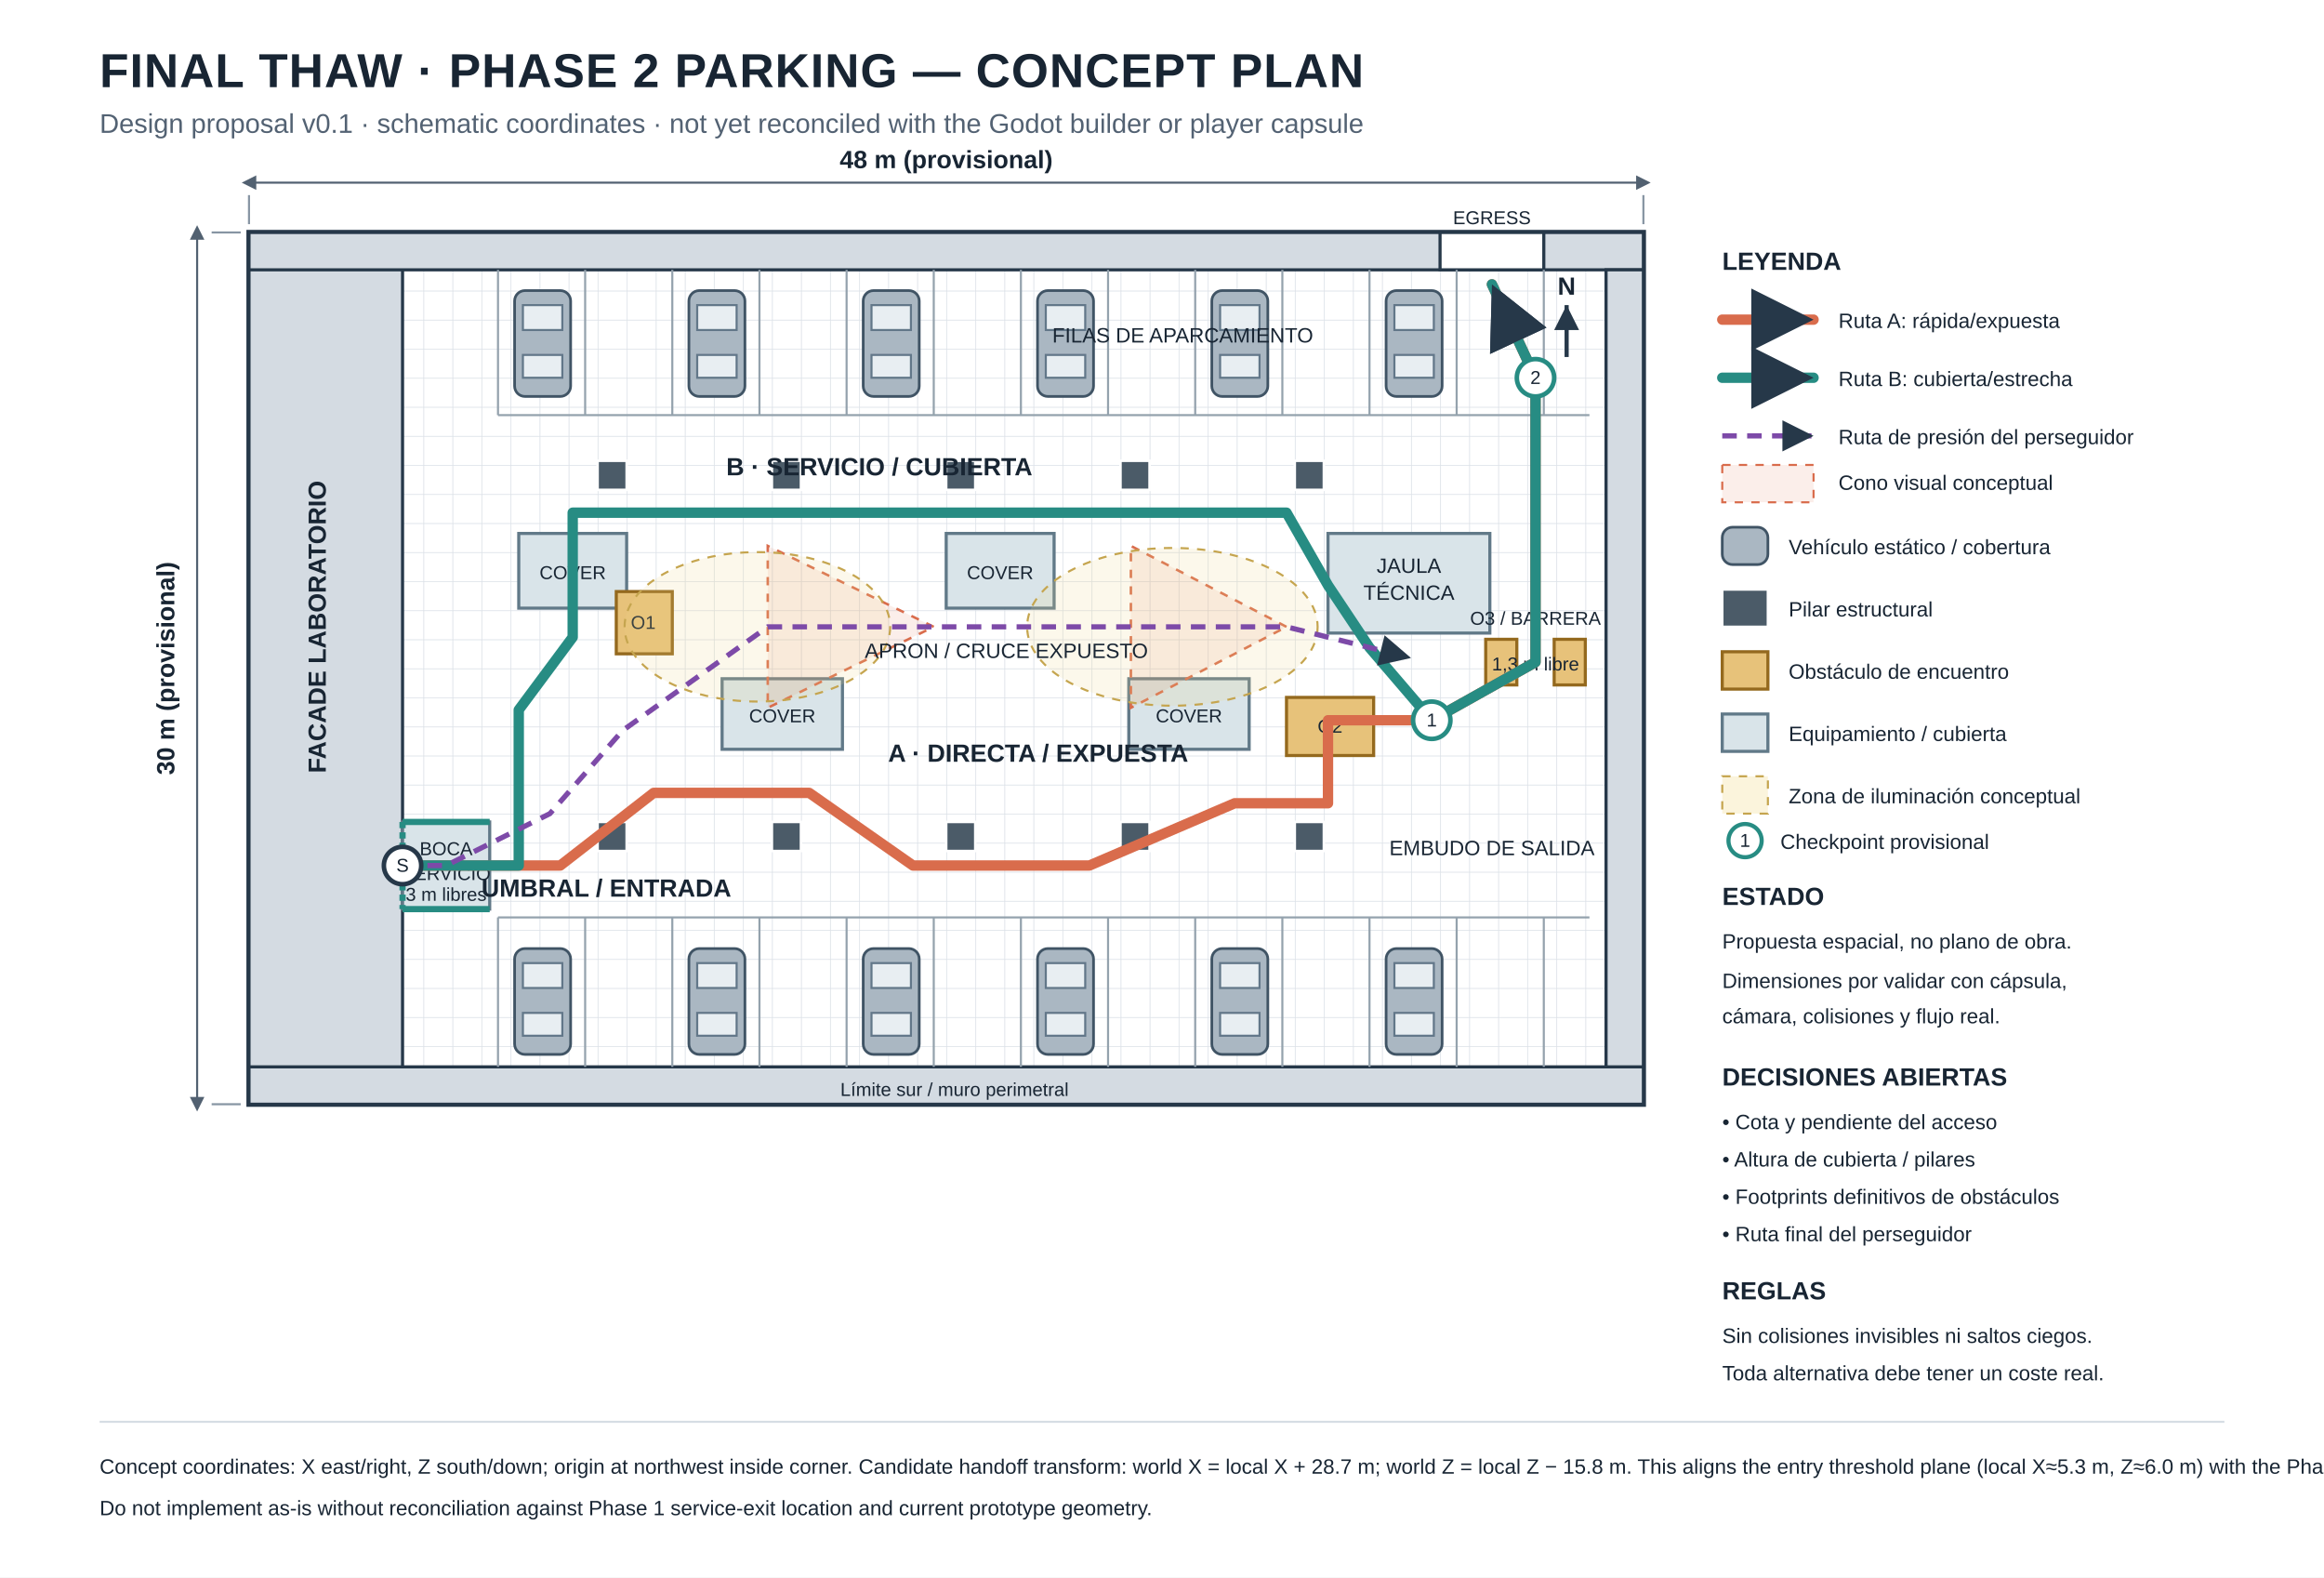
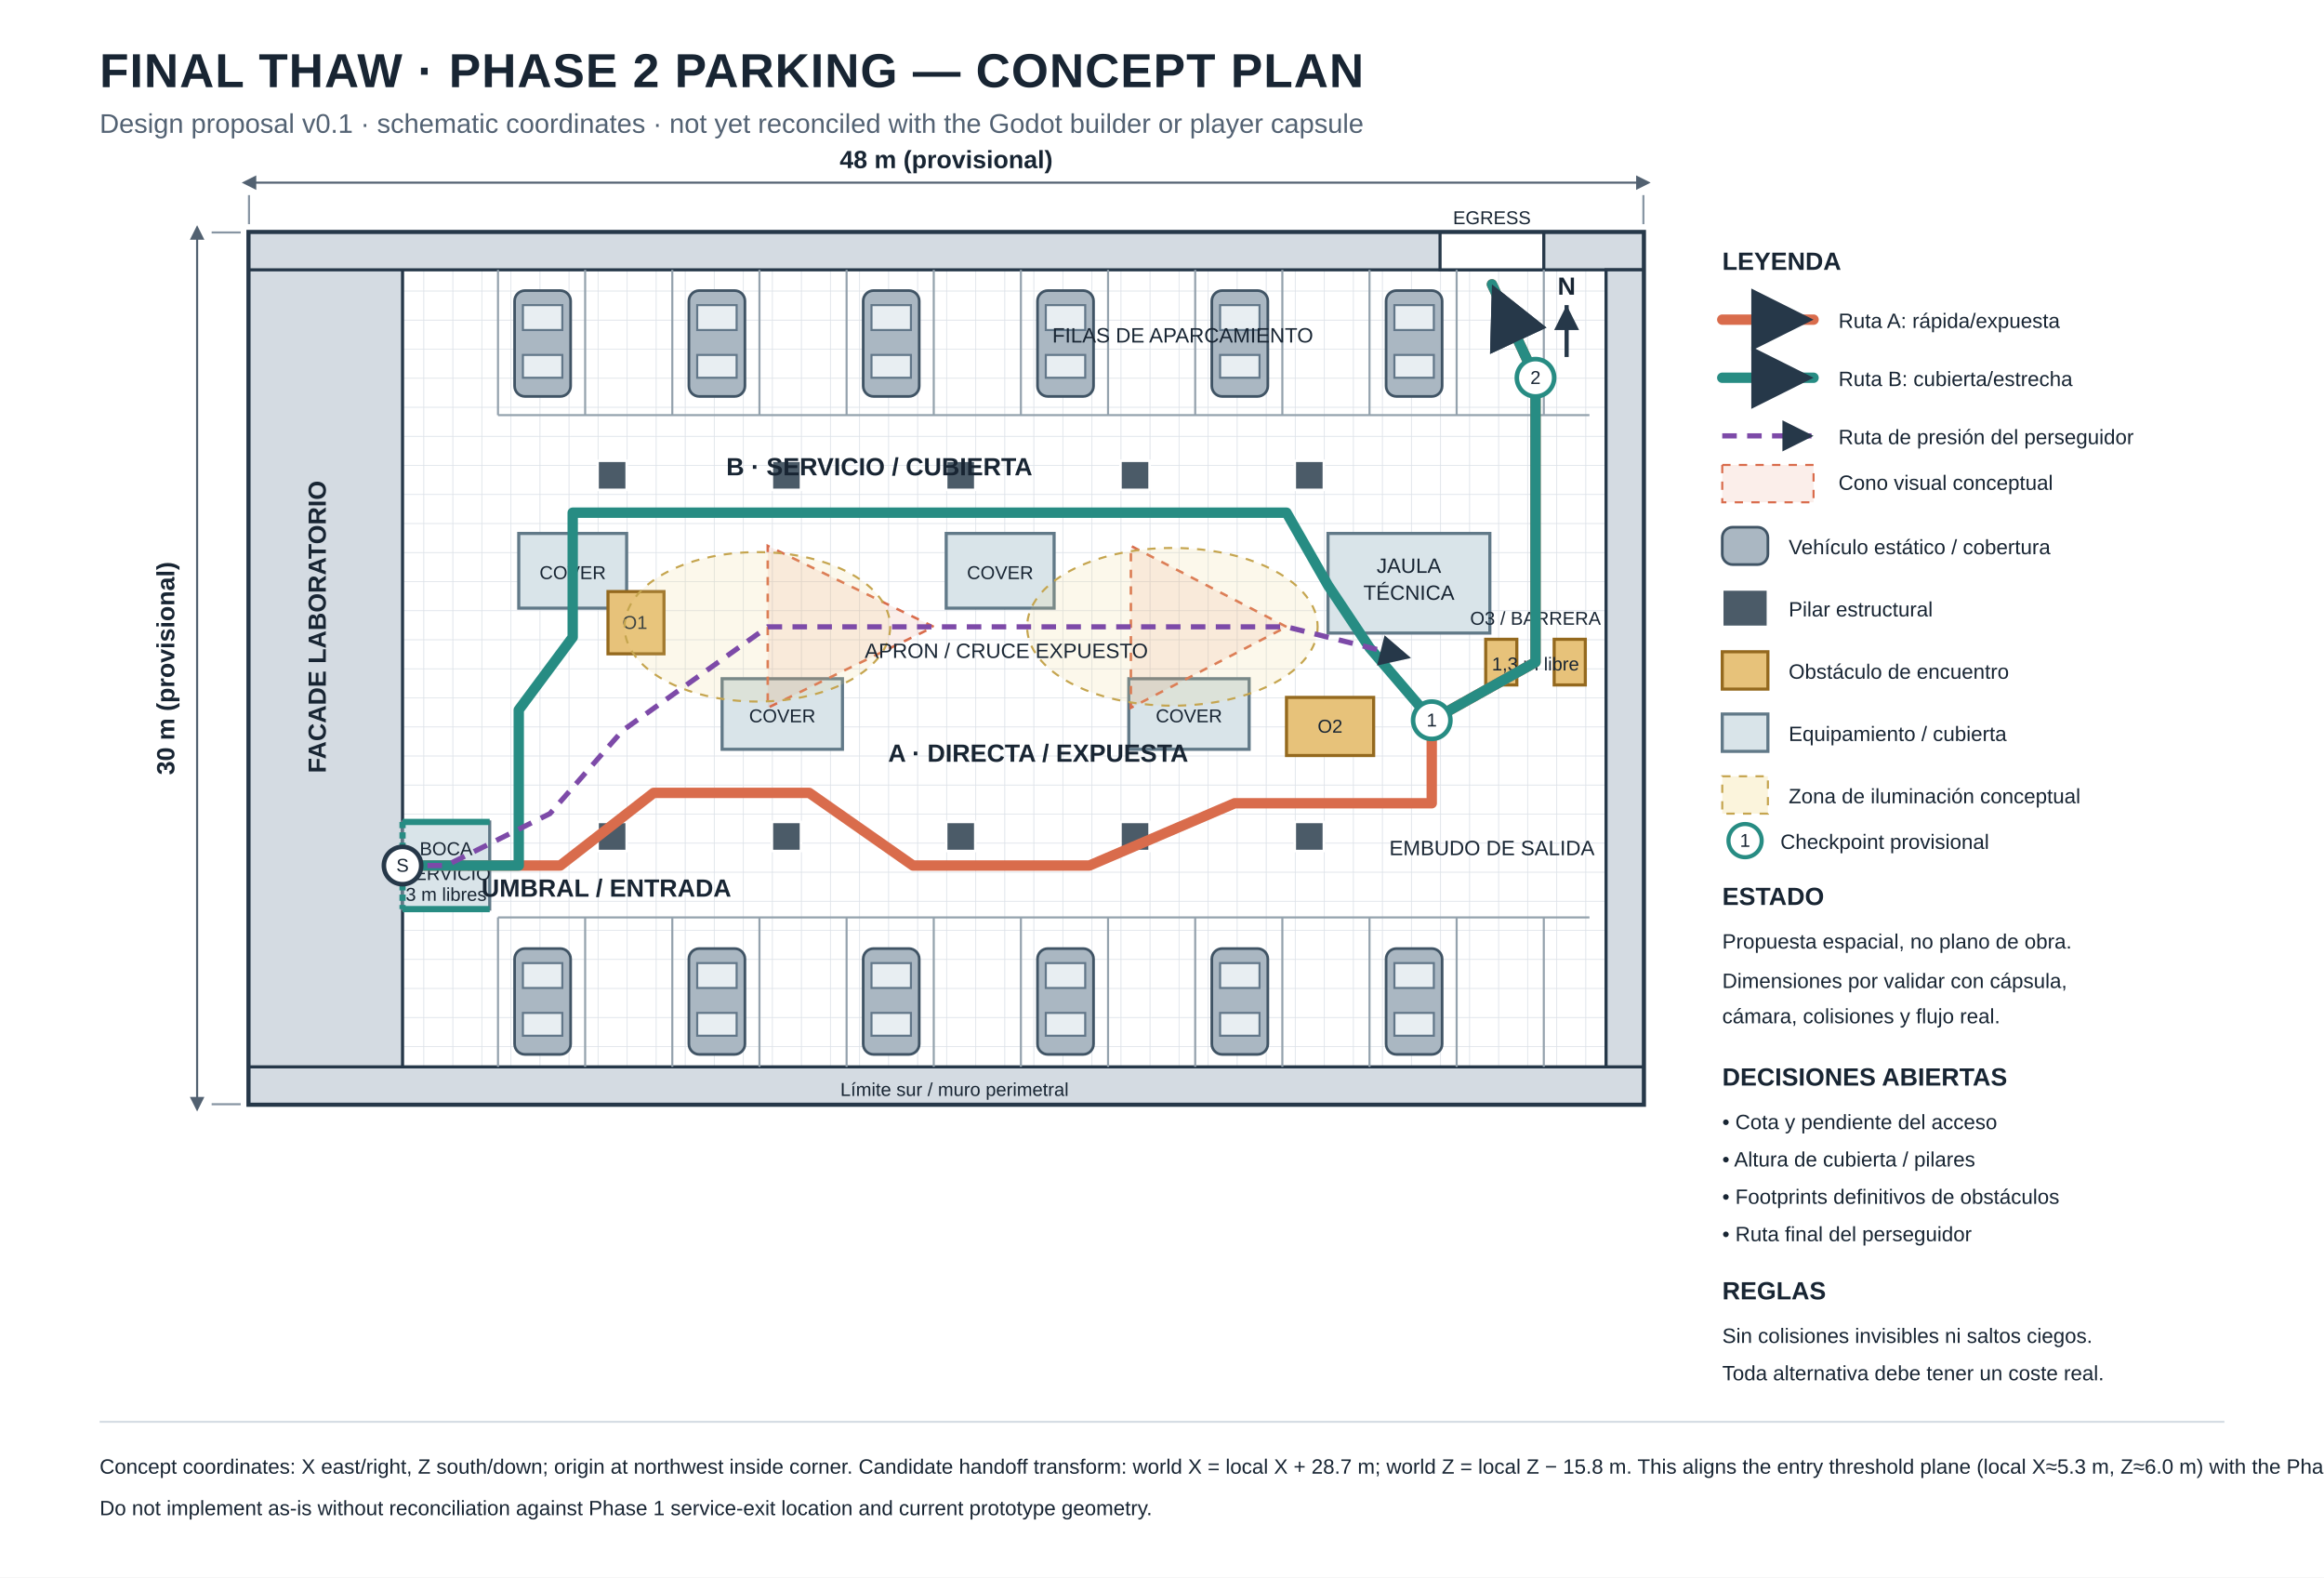
<svg xmlns="http://www.w3.org/2000/svg" width="1120" height="760" viewBox="0 0 1120 760">
  <defs>
    <pattern id="grid" width="14" height="14" patternUnits="userSpaceOnUse">
      <path d="M14 0H0V14" fill="none" stroke="#dce2e8" stroke-width="0.7" />
    </pattern>
    <marker id="arrow" markerWidth="8" markerHeight="8" refX="6" refY="3" orient="auto">
      <path d="M0,0 L6,3 L0,6 Z" fill="#263849" />
    </marker>
    <marker id="dim" markerWidth="7" markerHeight="7" refX="3.5" refY="3.5" orient="auto-start-reverse">
      <path d="M0,0 L7,3.5 L0,7 Z" fill="#526171" />
    </marker>
    <style>
      text{font-family:Arial,Helvetica,sans-serif;fill:#182533}
      .title{font-size:23px;font-weight:700;letter-spacing:.5px}
      .subtitle{font-size:13px;fill:#536273}
      .label{font-size:12px;font-weight:600}
      .small{font-size:10px}
      .tiny{font-size:9px}
      .boundary{fill:#f5f6f7;stroke:#263849;stroke-width:3}
      .wall{fill:#d4dbe2;stroke:#263849;stroke-width:1.5}
      .service{fill:#d9e4e9;stroke:#617988;stroke-width:1.5}
      .car{fill:#aab7c2;stroke:#405465;stroke-width:1.3;rx:5}
      .carGlass{fill:#e8eef2;stroke:#627789;stroke-width:1}
      .column{fill:#4b5b68;stroke:#fff;stroke-width:1.2}
      .obstacle{fill:#e7c27a;stroke:#94691e;stroke-width:1.5}
      .routeA{fill:none;stroke:#d96c4c;stroke-width:5;stroke-linecap:round;stroke-linejoin:round;marker-end:url(#arrow)}
      .routeB{fill:none;stroke:#278c83;stroke-width:5;stroke-linecap:round;stroke-linejoin:round;marker-end:url(#arrow)}
      .threat{fill:none;stroke:#7d4aa8;stroke-width:2.5;stroke-dasharray:7 5;marker-end:url(#arrow)}
      .dimline{stroke:#526171;stroke-width:1;marker-start:url(#dim);marker-end:url(#dim)}
      .thin{stroke:#8795a3;stroke-width:1;fill:none}
    </style>
  </defs>
  <rect width="1120" height="760" fill="#ffffff" />
  <text x="48" y="42" class="title">FINAL THAW · PHASE 2 PARKING — CONCEPT PLAN</text>
  <text x="48" y="64" class="subtitle">Design proposal v0.1 · schematic coordinates · not yet reconciled with the Godot builder or player capsule</text>
  <g transform="translate(120 112)">
    <rect x="0" y="0" width="672" height="420" fill="url(#grid)" stroke="#263849" stroke-width="2.5" />
    <line x1="0" y1="-24" x2="672" y2="-24" class="dimline" />
    <line x1="0" y1="-18" x2="0" y2="-4" class="thin" />
    <line x1="672" y1="-18" x2="672" y2="-4" class="thin" />
    <text x="336" y="-31" class="label" text-anchor="middle">48 m (provisional)</text>
    <line x1="-25" y1="0" x2="-25" y2="420" class="dimline" />
    <line x1="-18" y1="0" x2="-4" y2="0" class="thin" />
    <line x1="-18" y1="420" x2="-4" y2="420" class="thin" />
    <text x="-36" y="210" class="label" text-anchor="middle" transform="rotate(-90 -36 210)">30 m (provisional)</text>
    <rect x="0" y="0" width="74" height="420" class="wall" />
    <text x="37" y="190" class="label" text-anchor="middle" transform="rotate(-90 37 190)">FACADE LABORATORIO</text>
    <rect x="74" y="284" width="42" height="42" class="service" />
    <text x="95" y="300" class="tiny" text-anchor="middle">BOCA</text>
    <text x="95" y="312" class="tiny" text-anchor="middle">SERVICIO</text>
    <path d="M74 284 H116 M74 326 H116" stroke="#278c83" stroke-width="3" />
    <path d="M74 284 V326" stroke="#278c83" stroke-width="3" stroke-dasharray="3 2" />
    <text x="95" y="322" class="tiny" text-anchor="middle">3 m libres</text>
    <rect x="0" y="0" width="672" height="18" class="wall" />
    <rect x="574" y="0" width="50" height="18" fill="#ffffff" stroke="#263849" stroke-width="1.5" />
    <text x="599" y="-4" class="tiny" text-anchor="middle">EGRESS</text>
    <rect x="654" y="18" width="18" height="402" class="wall" />
    <rect x="0" y="402" width="672" height="18" class="wall" />
    <g stroke="#94a2ad" stroke-width="1" fill="none">
      <path d="M120 18V88 M162 18V88 M204 18V88 M246 18V88 M288 18V88 M330 18V88 M372 18V88 M414 18V88 M456 18V88 M498 18V88 M540 18V88 M582 18V88 M624 18V88" />
      <path d="M120 88H646" />
      <path d="M120 330V402 M162 330V402 M204 330V402 M246 330V402 M288 330V402 M330 330V402 M372 330V402 M414 330V402 M456 330V402 M498 330V402 M540 330V402 M582 330V402 M624 330V402" />
      <path d="M120 330H646" />
    </g>
    <g>
      <g transform="translate(128 28)">
        <rect class="car" width="27" height="51" />
        <rect class="carGlass" x="4" y="7" width="19" height="12" />
        <rect class="carGlass" x="4" y="31" width="19" height="11" />
      </g>
      <g transform="translate(212 28)">
        <rect class="car" width="27" height="51" />
        <rect class="carGlass" x="4" y="7" width="19" height="12" />
        <rect class="carGlass" x="4" y="31" width="19" height="11" />
      </g>
      <g transform="translate(296 28)">
        <rect class="car" width="27" height="51" />
        <rect class="carGlass" x="4" y="7" width="19" height="12" />
        <rect class="carGlass" x="4" y="31" width="19" height="11" />
      </g>
      <g transform="translate(380 28)">
        <rect class="car" width="27" height="51" />
        <rect class="carGlass" x="4" y="7" width="19" height="12" />
        <rect class="carGlass" x="4" y="31" width="19" height="11" />
      </g>
      <g transform="translate(464 28)">
        <rect class="car" width="27" height="51" />
        <rect class="carGlass" x="4" y="7" width="19" height="12" />
        <rect class="carGlass" x="4" y="31" width="19" height="11" />
      </g>
      <g transform="translate(548 28)">
        <rect class="car" width="27" height="51" />
        <rect class="carGlass" x="4" y="7" width="19" height="12" />
        <rect class="carGlass" x="4" y="31" width="19" height="11" />
      </g>
      <g transform="translate(128 345)">
        <rect class="car" width="27" height="51" />
        <rect class="carGlass" x="4" y="7" width="19" height="12" />
        <rect class="carGlass" x="4" y="31" width="19" height="11" />
      </g>
      <g transform="translate(212 345)">
        <rect class="car" width="27" height="51" />
        <rect class="carGlass" x="4" y="7" width="19" height="12" />
        <rect class="carGlass" x="4" y="31" width="19" height="11" />
      </g>
      <g transform="translate(296 345)">
        <rect class="car" width="27" height="51" />
        <rect class="carGlass" x="4" y="7" width="19" height="12" />
        <rect class="carGlass" x="4" y="31" width="19" height="11" />
      </g>
      <g transform="translate(380 345)">
        <rect class="car" width="27" height="51" />
        <rect class="carGlass" x="4" y="7" width="19" height="12" />
        <rect class="carGlass" x="4" y="31" width="19" height="11" />
      </g>
      <g transform="translate(464 345)">
        <rect class="car" width="27" height="51" />
        <rect class="carGlass" x="4" y="7" width="19" height="12" />
        <rect class="carGlass" x="4" y="31" width="19" height="11" />
      </g>
      <g transform="translate(548 345)">
        <rect class="car" width="27" height="51" />
        <rect class="carGlass" x="4" y="7" width="19" height="12" />
        <rect class="carGlass" x="4" y="31" width="19" height="11" />
      </g>
    </g>
    <g>
      <rect x="168" y="110" width="14" height="14" class="column" />
      <rect x="252" y="110" width="14" height="14" class="column" />
      <rect x="336" y="110" width="14" height="14" class="column" />
      <rect x="420" y="110" width="14" height="14" class="column" />
      <rect x="504" y="110" width="14" height="14" class="column" />
      <rect x="168" y="284" width="14" height="14" class="column" />
      <rect x="252" y="284" width="14" height="14" class="column" />
      <rect x="336" y="284" width="14" height="14" class="column" />
      <rect x="420" y="284" width="14" height="14" class="column" />
      <rect x="504" y="284" width="14" height="14" class="column" />
    </g>
    <rect x="520" y="145" width="78" height="48" class="service" />
    <text x="559" y="164" class="small" text-anchor="middle">JAULA</text>
    <text x="559" y="177" class="small" text-anchor="middle">TÉCNICA</text>
    <rect x="596" y="196" width="15" height="22" class="obstacle" />
    <rect x="629" y="196" width="15" height="22" class="obstacle" />
    <text x="620" y="189" class="tiny" text-anchor="middle">O3 / BARRERA</text>
    <text x="620" y="211" class="tiny" text-anchor="middle">1,3 m libre</text>
    <rect x="500" y="224" width="42" height="28" class="obstacle" />
    <text x="521" y="241" class="tiny" text-anchor="middle">O2</text>
    <rect x="130" y="145" width="52" height="36" class="service" />
    <text x="156" y="167" class="tiny" text-anchor="middle">COVER</text>
    <rect x="228" y="215" width="58" height="34" class="service" />
    <text x="257" y="236" class="tiny" text-anchor="middle">COVER</text>
    <rect x="336" y="145" width="52" height="36" class="service" />
    <text x="362" y="167" class="tiny" text-anchor="middle">COVER</text>
    <rect x="424" y="215" width="58" height="34" class="service" />
    <text x="453" y="236" class="tiny" text-anchor="middle">COVER</text>
-     <rect x="177" y="173" width="27" height="30" class="obstacle" />
-     <text x="190" y="191" class="tiny" text-anchor="middle">O1</text>
+     <rect x="173" y="173" width="27" height="30" class="obstacle" />
+     <text x="186" y="191" class="tiny" text-anchor="middle">O1</text>
    <path d="M330 190 L250 151 L250 229 Z" fill="#d96c4c" fill-opacity=".12" stroke="#d96c4c" stroke-width="1.2" stroke-dasharray="4 4" />
    <path d="M500 190 L425 151 L425 229 Z" fill="#d96c4c" fill-opacity=".12" stroke="#d96c4c" stroke-width="1.2" stroke-dasharray="4 4" />
    <ellipse cx="245" cy="190" rx="64" ry="36" fill="#f0d88b" fill-opacity=".17" stroke="#c5a54f" stroke-width="1" stroke-dasharray="4 4" />
    <ellipse cx="445" cy="190" rx="70" ry="38" fill="#f0d88b" fill-opacity=".17" stroke="#c5a54f" stroke-width="1" stroke-dasharray="4 4" />
-     <path d="M74 305 L95 305 L150 305 L195 270 L270 270 L320 305 L405 305 L475 275 L520 275 L520 235 L570 235 L620 207 L620 70 L599 25" class="routeA" />
+     <path d="M74 305 L95 305 L150 305 L195 270 L270 270 L320 305 L405 305 L475 275 L535 275 L570 275 L570 235 L620 207 L620 70 L599 25" class="routeA" />
    <path d="M74 305 L95 305 L130 305 L130 230 L156 195 L156 135 L220 135 L290 135 L362 135 L450 135 L500 135 L520 170 L540 200 L570 235 L620 207 L620 70 L599 25" class="routeB" />
    <path d="M74 305 L95 305 L145 280 L180 240 L250 190 L330 190 L415 190 L500 190 L560 205" class="threat" />
    <circle cx="74" cy="305" r="9" fill="#ffffff" stroke="#263849" stroke-width="2.2" />
    <text x="74" y="308" class="tiny" text-anchor="middle">S</text>
    <circle cx="570" cy="235" r="9" fill="#ffffff" stroke="#278c83" stroke-width="2.2" />
    <text x="570" y="238" class="tiny" text-anchor="middle">1</text>
    <circle cx="620" cy="70" r="9" fill="#ffffff" stroke="#278c83" stroke-width="2.2" />
    <text x="620" y="73" class="tiny" text-anchor="middle">2</text>
    <text x="112" y="320" class="label">UMBRAL / ENTRADA</text>
    <text x="308" y="255" class="label" fill="#b94e30">A · DIRECTA / EXPUESTA</text>
    <text x="230" y="117" class="label" fill="#1b746d">B · SERVICIO / CUBIERTA</text>
    <text x="365" y="205" class="small" text-anchor="middle">APRON / CRUCE EXPUESTO</text>
    <text x="599" y="300" class="small" text-anchor="middle">EMBUDO DE SALIDA</text>
    <text x="450" y="53" class="small" text-anchor="middle">FILAS DE APARCAMIENTO</text>
    <text x="340" y="416" class="tiny" text-anchor="middle">Límite sur / muro perimetral</text>
    <path d="M635 60 L635 35" stroke="#263849" stroke-width="2" marker-end="url(#arrow)" />
    <text x="635" y="30" class="label" text-anchor="middle">N</text>
  </g>
  <g transform="translate(830 130)">
    <text x="0" y="0" class="label">LEYENDA</text>
    <line x1="0" y1="24" x2="44" y2="24" class="routeA" />
    <text x="56" y="28" class="small">Ruta A: rápida/expuesta</text>
    <line x1="0" y1="52" x2="44" y2="52" class="routeB" />
    <text x="56" y="56" class="small">Ruta B: cubierta/estrecha</text>
    <line x1="0" y1="80" x2="44" y2="80" class="threat" />
    <text x="56" y="84" class="small">Ruta de presión del perseguidor</text>
    <rect x="0" y="94" width="44" height="18" fill="#d96c4c" fill-opacity=".12" stroke="#d96c4c" stroke-dasharray="4 4" />
    <text x="56" y="106" class="small">Cono visual conceptual</text>
    <rect x="0" y="124" width="22" height="18" class="car" />
    <text x="32" y="137" class="small">Vehículo estático / cobertura</text>
    <rect x="0" y="154" width="22" height="18" class="column" />
    <text x="32" y="167" class="small">Pilar estructural</text>
    <rect x="0" y="184" width="22" height="18" class="obstacle" />
    <text x="32" y="197" class="small">Obstáculo de encuentro</text>
    <rect x="0" y="214" width="22" height="18" class="service" />
    <text x="32" y="227" class="small">Equipamiento / cubierta</text>
    <rect x="0" y="244" width="22" height="18" fill="#f0d88b" fill-opacity=".3" stroke="#c5a54f" stroke-dasharray="4 4" />
    <text x="32" y="257" class="small">Zona de iluminación conceptual</text>
    <circle cx="11" cy="275" r="8" fill="#fff" stroke="#278c83" stroke-width="2" />
    <text x="11" y="278" class="tiny" text-anchor="middle">1</text>
    <text x="28" y="279" class="small">Checkpoint provisional</text>
    <text x="0" y="306" class="label">ESTADO</text>
    <text x="0" y="327" class="small">Propuesta espacial, no plano de obra.</text>
    <text x="0" y="346" class="small">Dimensiones por validar con cápsula,</text>
    <text x="0" y="363" class="small">cámara, colisiones y flujo real.</text>
    <text x="0" y="393" class="label">DECISIONES ABIERTAS</text>
    <text x="0" y="414" class="small">• Cota y pendiente del acceso</text>
    <text x="0" y="432" class="small">• Altura de cubierta / pilares</text>
    <text x="0" y="450" class="small">• Footprints definitivos de obstáculos</text>
    <text x="0" y="468" class="small">• Ruta final del perseguidor</text>
    <text x="0" y="496" class="label">REGLAS</text>
    <text x="0" y="517" class="small">Sin colisiones invisibles ni saltos ciegos.</text>
    <text x="0" y="535" class="small">Toda alternativa debe tener un coste real.</text>
  </g>
  <line x1="48" y1="685" x2="1072" y2="685" stroke="#d6dde4" />
  <text x="48" y="710" class="small">Concept coordinates: X east/right, Z south/down; origin at northwest inside corner. Candidate handoff transform: world X = local X + 28.7 m; world Z = local Z − 15.8 m. This aligns the entry threshold plane (local X≈5.3 m, Z≈6.0 m) with the Phase 1 mouth (world X≈34, Z≈6); the interior spawn pocket is around world (X≈35.5, Z≈6). Confirm footprint and elevation before approval.</text>
  <text x="48" y="730" class="small">Do not implement as-is without reconciliation against Phase 1 service-exit location and current prototype geometry.</text>
</svg>
